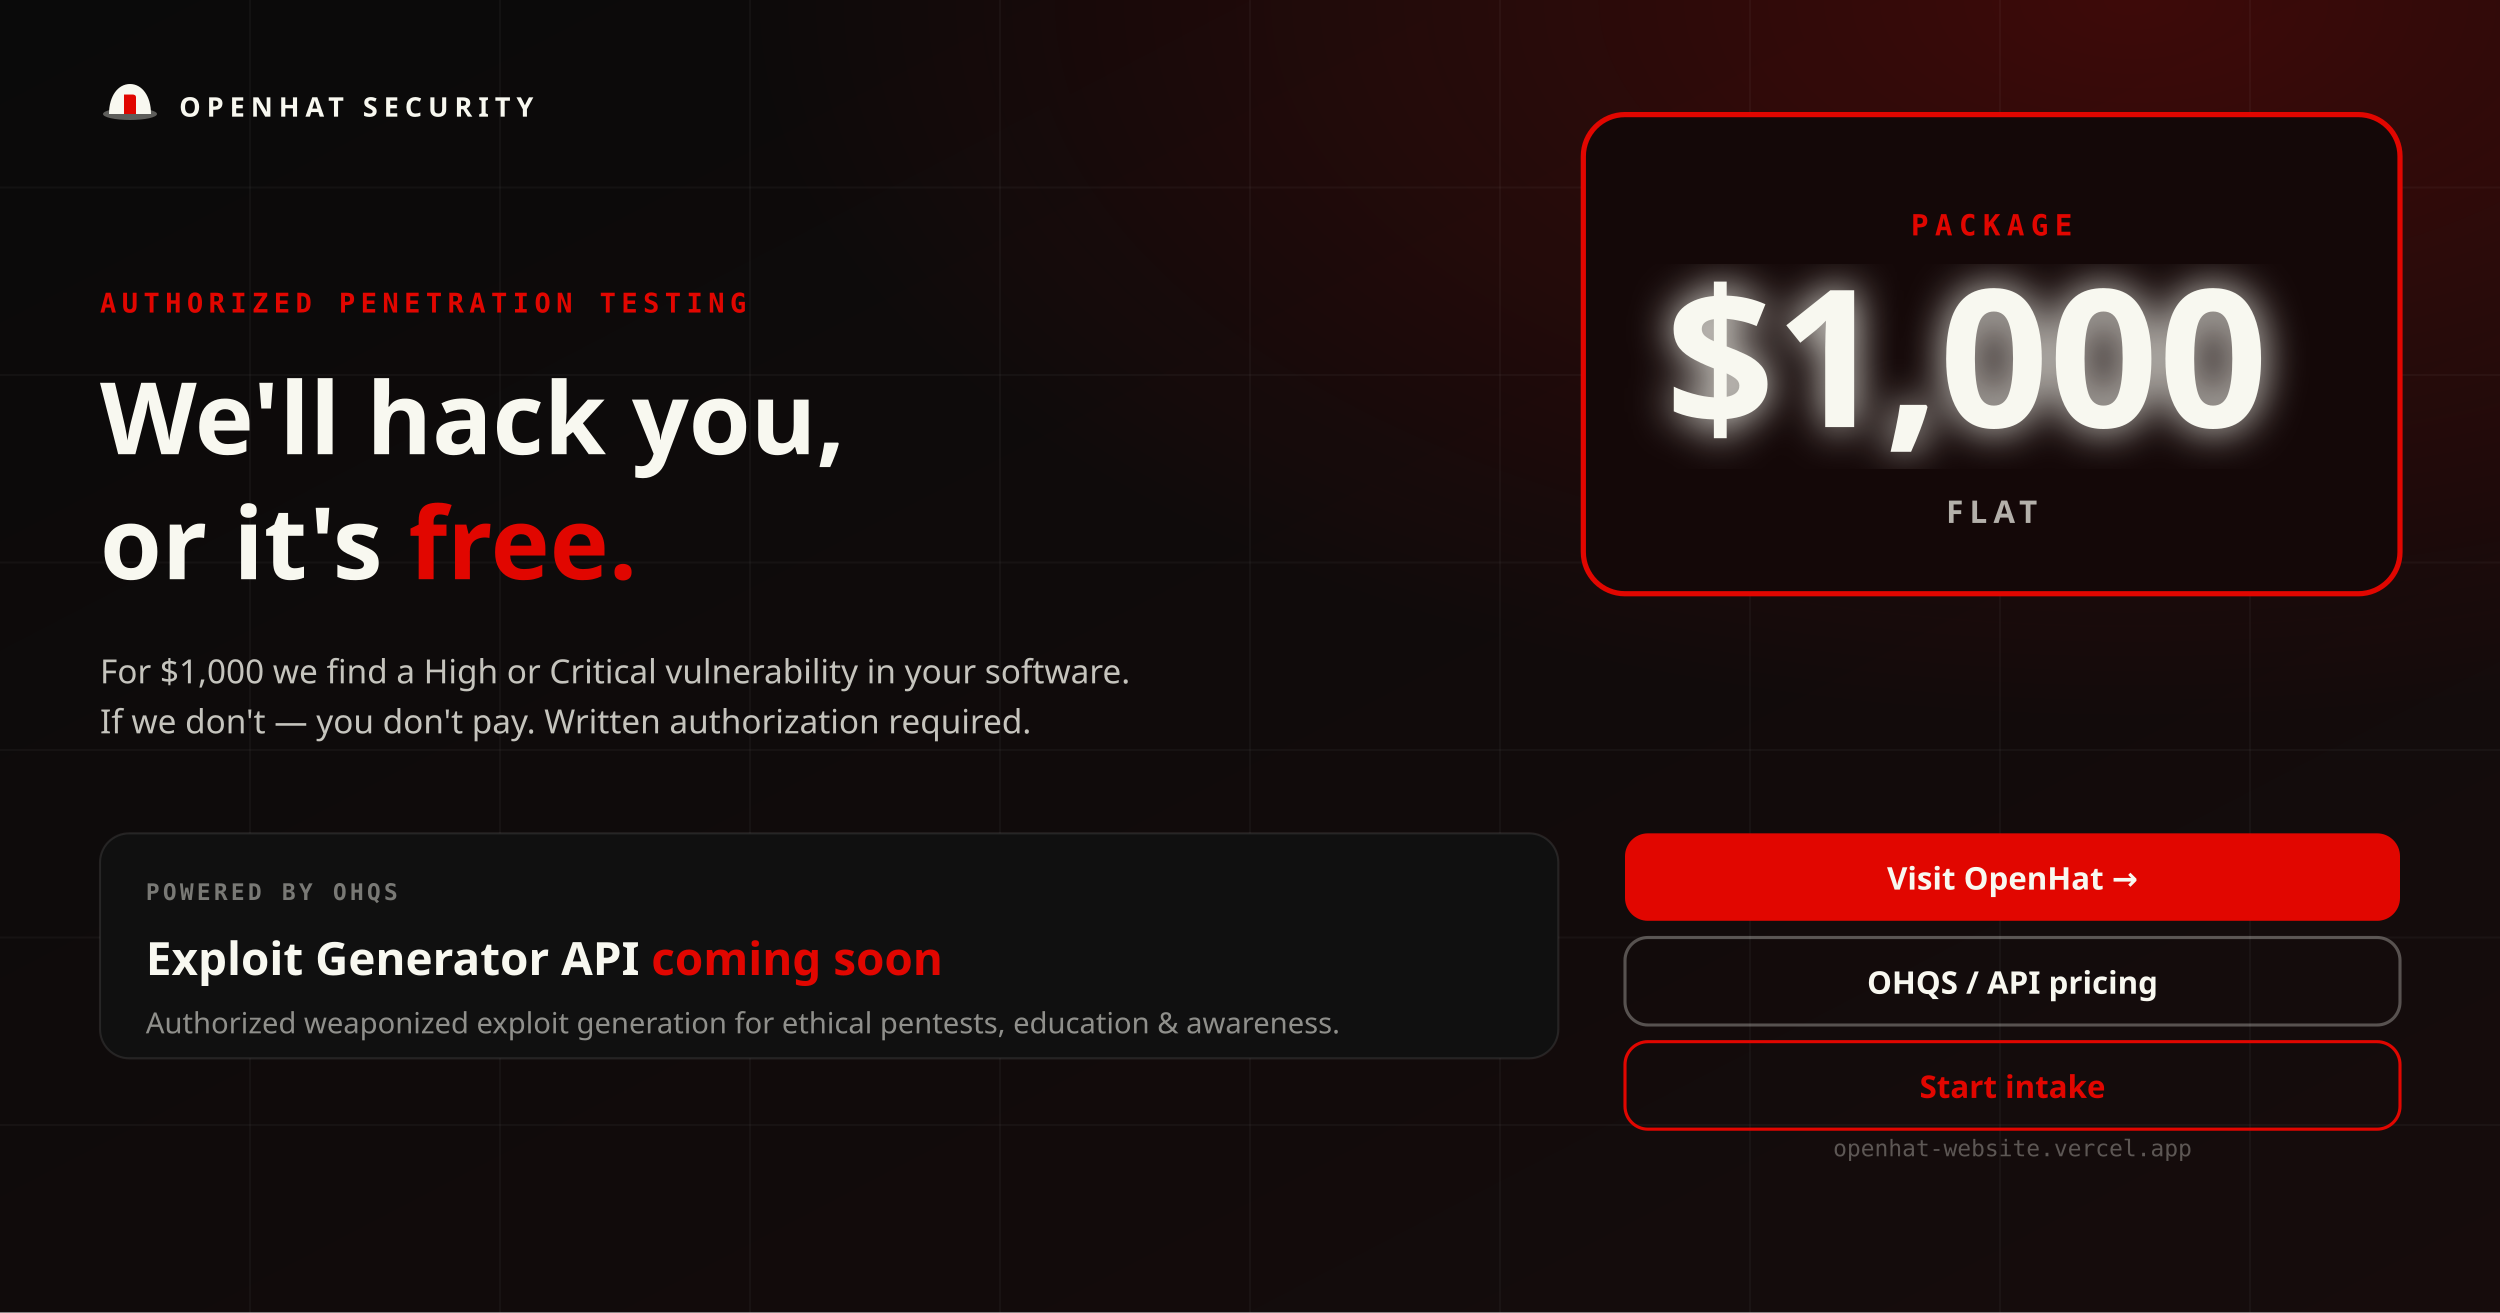
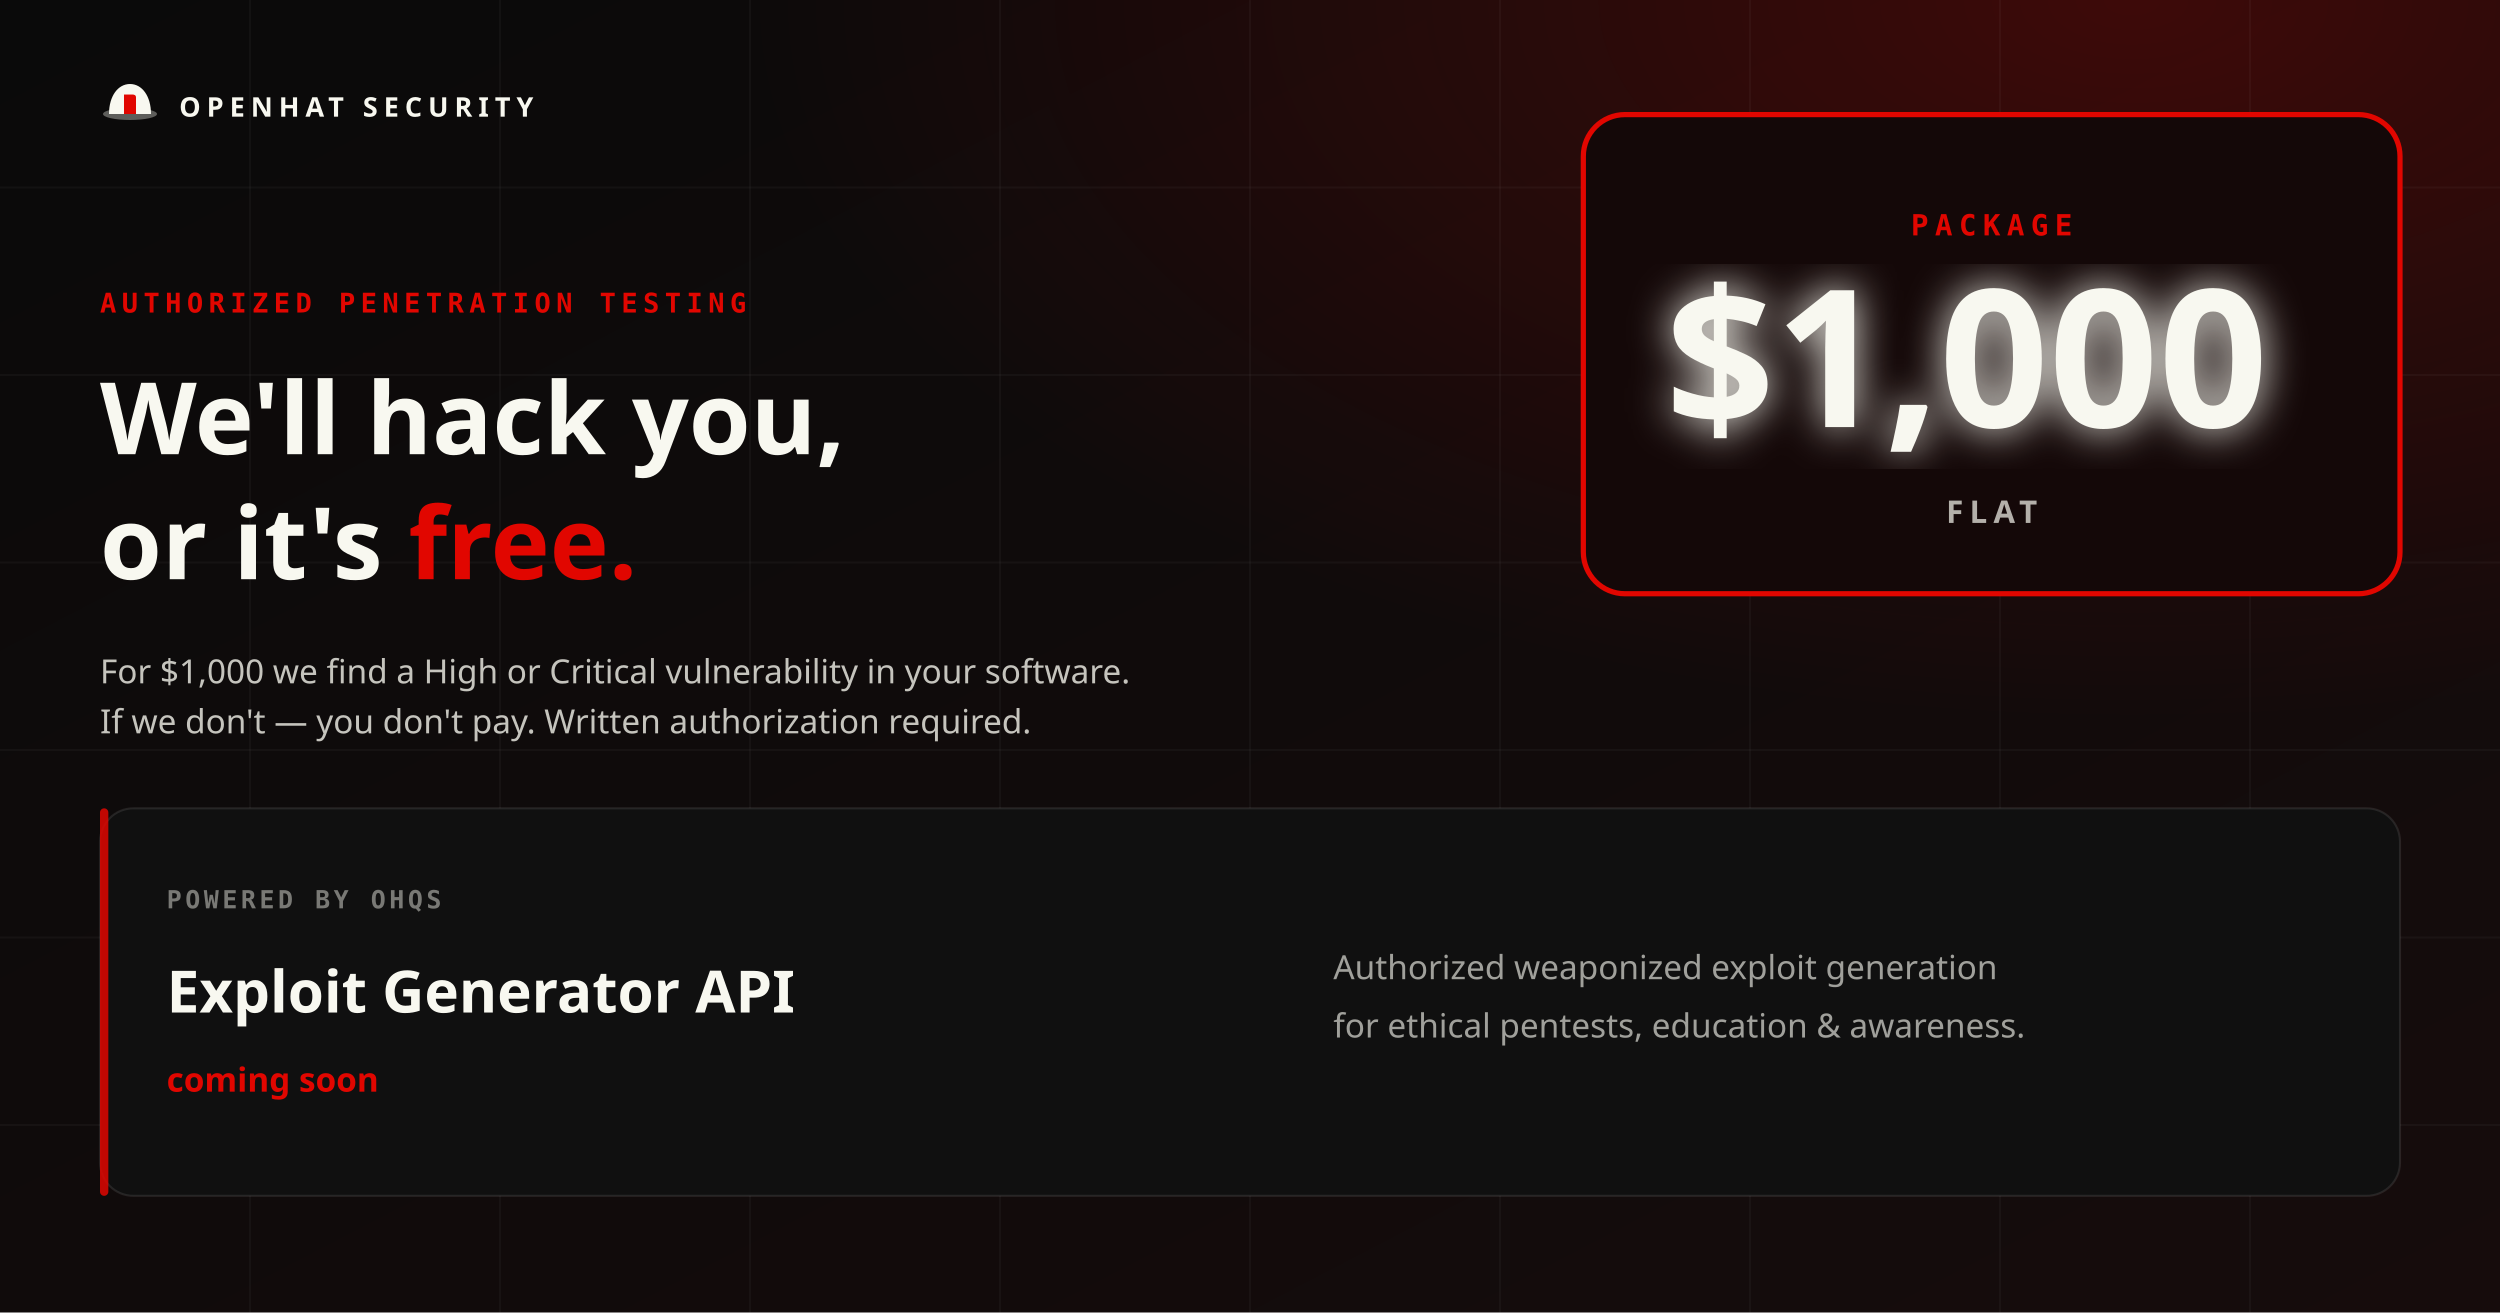
- <svg xmlns="http://www.w3.org/2000/svg" xmlns:xlink="http://www.w3.org/1999/xlink" width="1200" height="630" viewBox="0 0 1200 630">
+ <svg xmlns="http://www.w3.org/2000/svg" width="1200" height="630" viewBox="0 0 1200 630">
  <defs>
    <linearGradient id="bg" x1="0" y1="0" x2="1" y2="1">
      <stop offset="0%" stop-color="#0a0a0a" />
      <stop offset="100%" stop-color="#160c0c" />
    </linearGradient>
    <radialGradient id="glowR" cx="85%" cy="0%" r="55%">
      <stop offset="0%" stop-color="#e10600" stop-opacity=".22" />
      <stop offset="100%" stop-color="#e10600" stop-opacity="0" />
    </radialGradient>
    <filter id="g">
      <feGaussianBlur stdDeviation="10" result="b" />
      <feMerge>
        <feMergeNode in="b" />
        <feMergeNode in="SourceGraphic" />
      </feMerge>
    </filter>
  </defs>
  <rect width="1200" height="630" fill="url(#bg)" />
  <rect width="1200" height="630" fill="url(#glowR)" />
  <g stroke="#f8f8f0" stroke-opacity=".035">
    <path d="M0 90H1200M0 180H1200M0 270H1200M0 360H1200M0 450H1200M0 540H1200" />
    <path d="M120 0V630M240 0V630M360 0V630M480 0V630M600 0V630M720 0V630M840 0V630M960 0V630M1080 0V630" />
  </g>
  <rect x="-180" y="0" width="140" height="630" fill="#e10600" opacity=".07">
    <animate attributeName="x" from="-180" to="1200" dur="5.5s" repeatCount="indefinite" />
  </rect>
  <g transform="translate(48,36) scale(.36)">
    <ellipse cx="40" cy="52" rx="36" ry="8" fill="#f8f8f0" opacity=".35" />
    <path d="M12 52C12 28 24 12 40 12s28 16 28 40z" fill="#f8f8f0" />
    <path d="M32 26v26h16V30c0-3-2-4-5-4z" fill="#e10600" />
  </g>
  <text x="86" y="56" font-family="ui-sans-serif,system-ui,sans-serif" font-size="13" font-weight="700" fill="#f8f8f0" letter-spacing=".22em">OPENHAT SECURITY</text>
  <g transform="translate(760,55)">
    <rect width="392" height="230" rx="20" fill="#140808" stroke="#e10600" stroke-width="2.5">
      <animate attributeName="stroke-opacity" values=".45;1;.45" dur="2.2s" repeatCount="indefinite" />
    </rect>
    <text x="196" y="58" text-anchor="middle" font-family="ui-monospace,Menlo,monospace" font-size="14" font-weight="600" fill="#e10600" letter-spacing=".22em">PACKAGE</text>
    <text x="196" y="150" text-anchor="middle" font-family="ui-sans-serif,system-ui,sans-serif" font-size="92" font-weight="800" fill="#f8f8f0" filter="url(#g)">$1,000
      <animate attributeName="fill" values="#f8f8f0;#e10600;#f8f8f0" dur="3s" repeatCount="indefinite" />
    </text>
    <text x="196" y="196" text-anchor="middle" font-family="ui-sans-serif,system-ui,sans-serif" font-size="15" font-weight="700" fill="#f8f8f0" opacity=".7" letter-spacing=".2em">FLAT</text>
  </g>
  <text x="48" y="150" font-family="ui-monospace,Menlo,monospace" font-size="13" font-weight="600" fill="#e10600" letter-spacing=".2em">AUTHORIZED PENETRATION TESTING</text>
  <text x="48" y="218" font-family="ui-sans-serif,system-ui,sans-serif" font-size="48" font-weight="800" fill="#f8f8f0">We'll hack you,</text>
  <text x="48" y="278" font-family="ui-sans-serif,system-ui,sans-serif" font-size="48" font-weight="800" fill="#f8f8f0">or it's <tspan fill="#e10600" filter="url(#g)">free.<animate attributeName="opacity" values="1;.55;1" dur="1.8s" repeatCount="indefinite" />
    </tspan>
  </text>
  <text x="48" y="328" font-family="ui-sans-serif,system-ui,sans-serif" font-size="16" fill="#f8f8f0" opacity=".78">For $1,000 we find a High or Critical vulnerability in your software.</text>
  <text x="48" y="352" font-family="ui-sans-serif,system-ui,sans-serif" font-size="16" fill="#f8f8f0" opacity=".78">If we don't — you don't pay. Written authorization required.</text>
-   <rect x="48" y="400" width="700" height="108" rx="14" fill="#101010" stroke="#f8f8f0" stroke-opacity=".1" />
-   <text x="70" y="432" font-family="ui-monospace,Menlo,monospace" font-size="11" font-weight="600" fill="#f8f8f0" opacity=".45" letter-spacing=".14em">POWERED BY OHQS</text>
-   <text x="70" y="468" font-family="ui-sans-serif,system-ui,sans-serif" font-size="22" font-weight="800" fill="#f8f8f0">Exploit Generator API <tspan fill="#e10600">coming soon</tspan>
-   </text>
-   <text x="70" y="496" font-family="ui-sans-serif,system-ui,sans-serif" font-size="14" fill="#f8f8f0" opacity=".55">Authorized weaponized exploit generation for ethical pentests, education &amp; awareness.</text>
-   <a xlink:href="https://openhat-website.vercel.app">
-     <rect x="780" y="400" width="372" height="42" rx="11" fill="#e10600" />
-     <text x="966" y="427" text-anchor="middle" font-family="ui-sans-serif,system-ui,sans-serif" font-size="15" font-weight="700" fill="#f8f8f0">Visit OpenHat →</text>
-   </a>
-   <a xlink:href="https://openhat-website.vercel.app/pricing">
-     <rect x="780" y="450" width="372" height="42" rx="11" fill="none" stroke="#f8f8f0" stroke-opacity=".3" stroke-width="1.5" />
-     <text x="966" y="477" text-anchor="middle" font-family="ui-sans-serif,system-ui,sans-serif" font-size="15" font-weight="700" fill="#f8f8f0">OHQS / API pricing</text>
-   </a>
-   <a xlink:href="https://openhat-website.vercel.app/intake">
-     <rect x="780" y="500" width="372" height="42" rx="11" fill="none" stroke="#e10600" stroke-width="1.5" />
-     <text x="966" y="527" text-anchor="middle" font-family="ui-sans-serif,system-ui,sans-serif" font-size="15" font-weight="700" fill="#e10600">Start intake</text>
-   </a>
-   <text x="966" y="555" text-anchor="middle" font-family="ui-monospace,Menlo,monospace" font-size="11" fill="#f8f8f0" opacity=".32">openhat-website.vercel.app</text>
+   <rect x="48" y="388" width="1104" height="186" rx="16" fill="#101010" stroke="#f8f8f0" stroke-opacity=".1" />
+   <rect x="48" y="388" width="4" height="186" rx="2" fill="#e10600" opacity=".85" />
+   <text x="80" y="436" font-family="ui-monospace,Menlo,monospace" font-size="12" font-weight="600" fill="#f8f8f0" opacity=".45" letter-spacing=".14em">POWERED BY OHQS</text>
+   <text x="80" y="486" font-family="ui-sans-serif,system-ui,sans-serif" font-size="28" font-weight="800" fill="#f8f8f0">Exploit Generator API</text>
+   <text x="80" y="524" font-family="ui-sans-serif,system-ui,sans-serif" font-size="16" font-weight="700" fill="#e10600">coming soon</text>
+   <text x="640" y="470" font-family="ui-sans-serif,system-ui,sans-serif" font-size="16" fill="#f8f8f0" opacity=".62">Authorized weaponized exploit generation</text>
+   <text x="640" y="498" font-family="ui-sans-serif,system-ui,sans-serif" font-size="16" fill="#f8f8f0" opacity=".62">for ethical pentests, education &amp; awareness.</text>
</svg>
